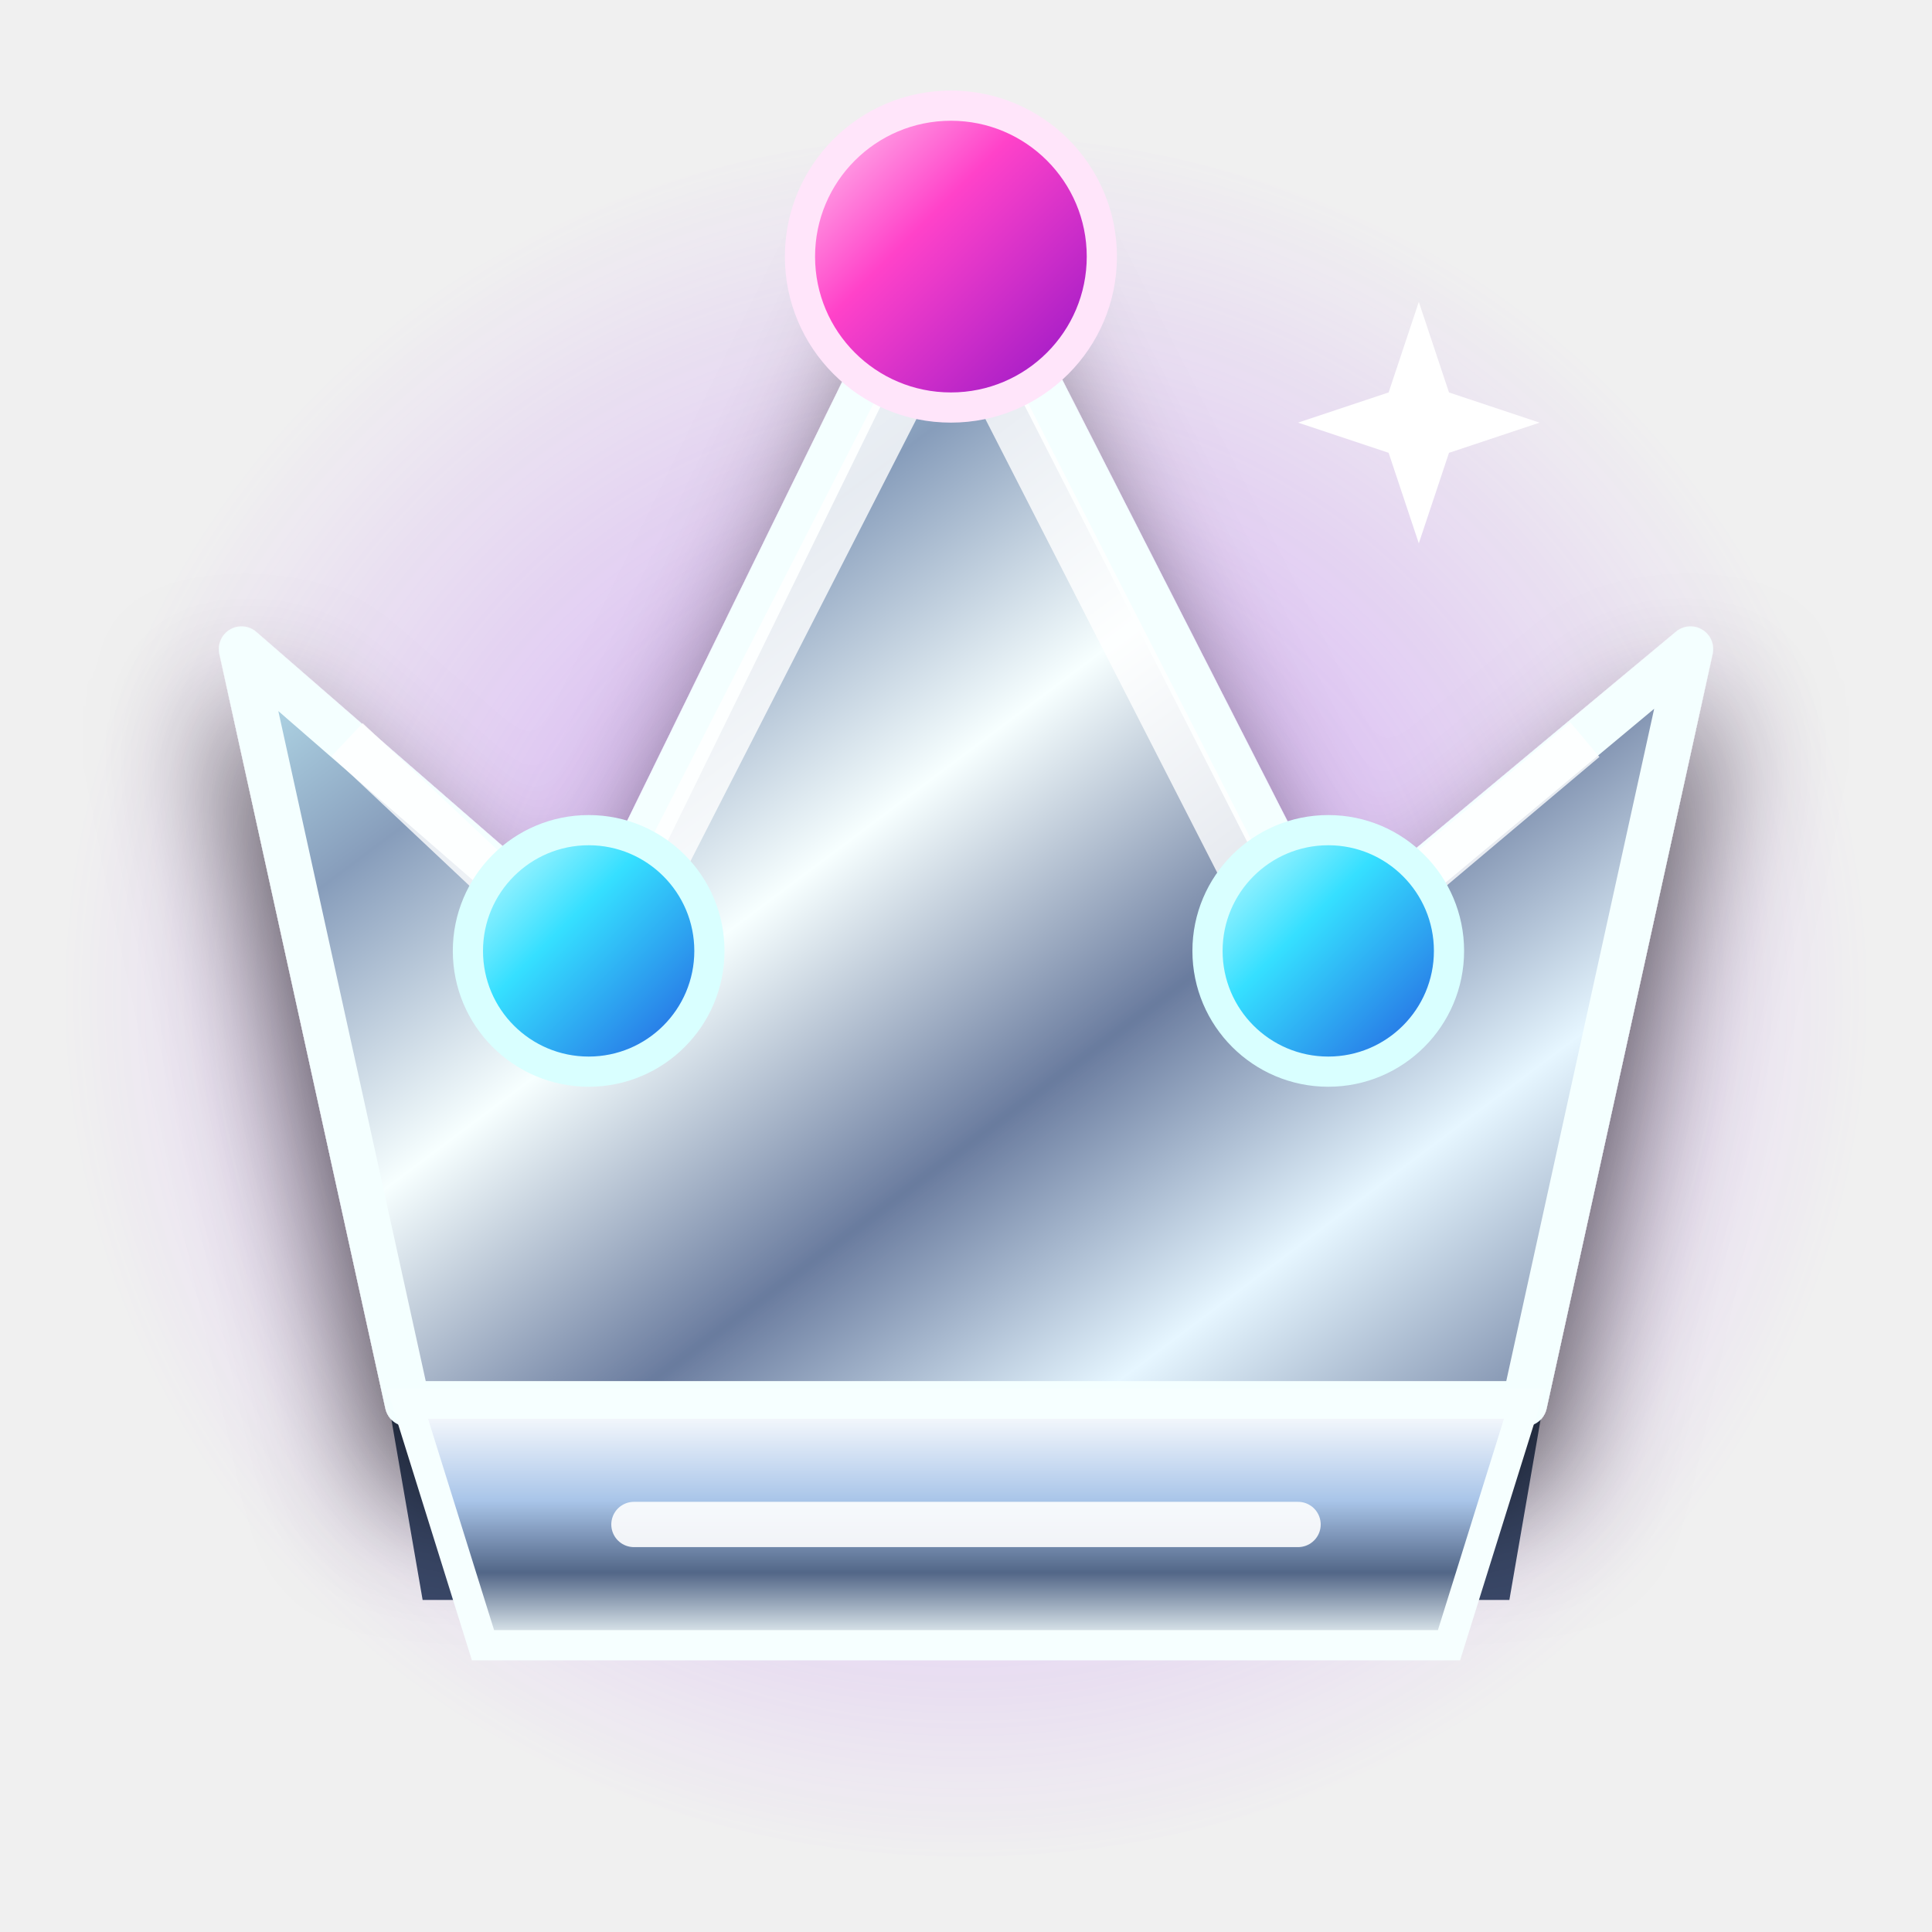
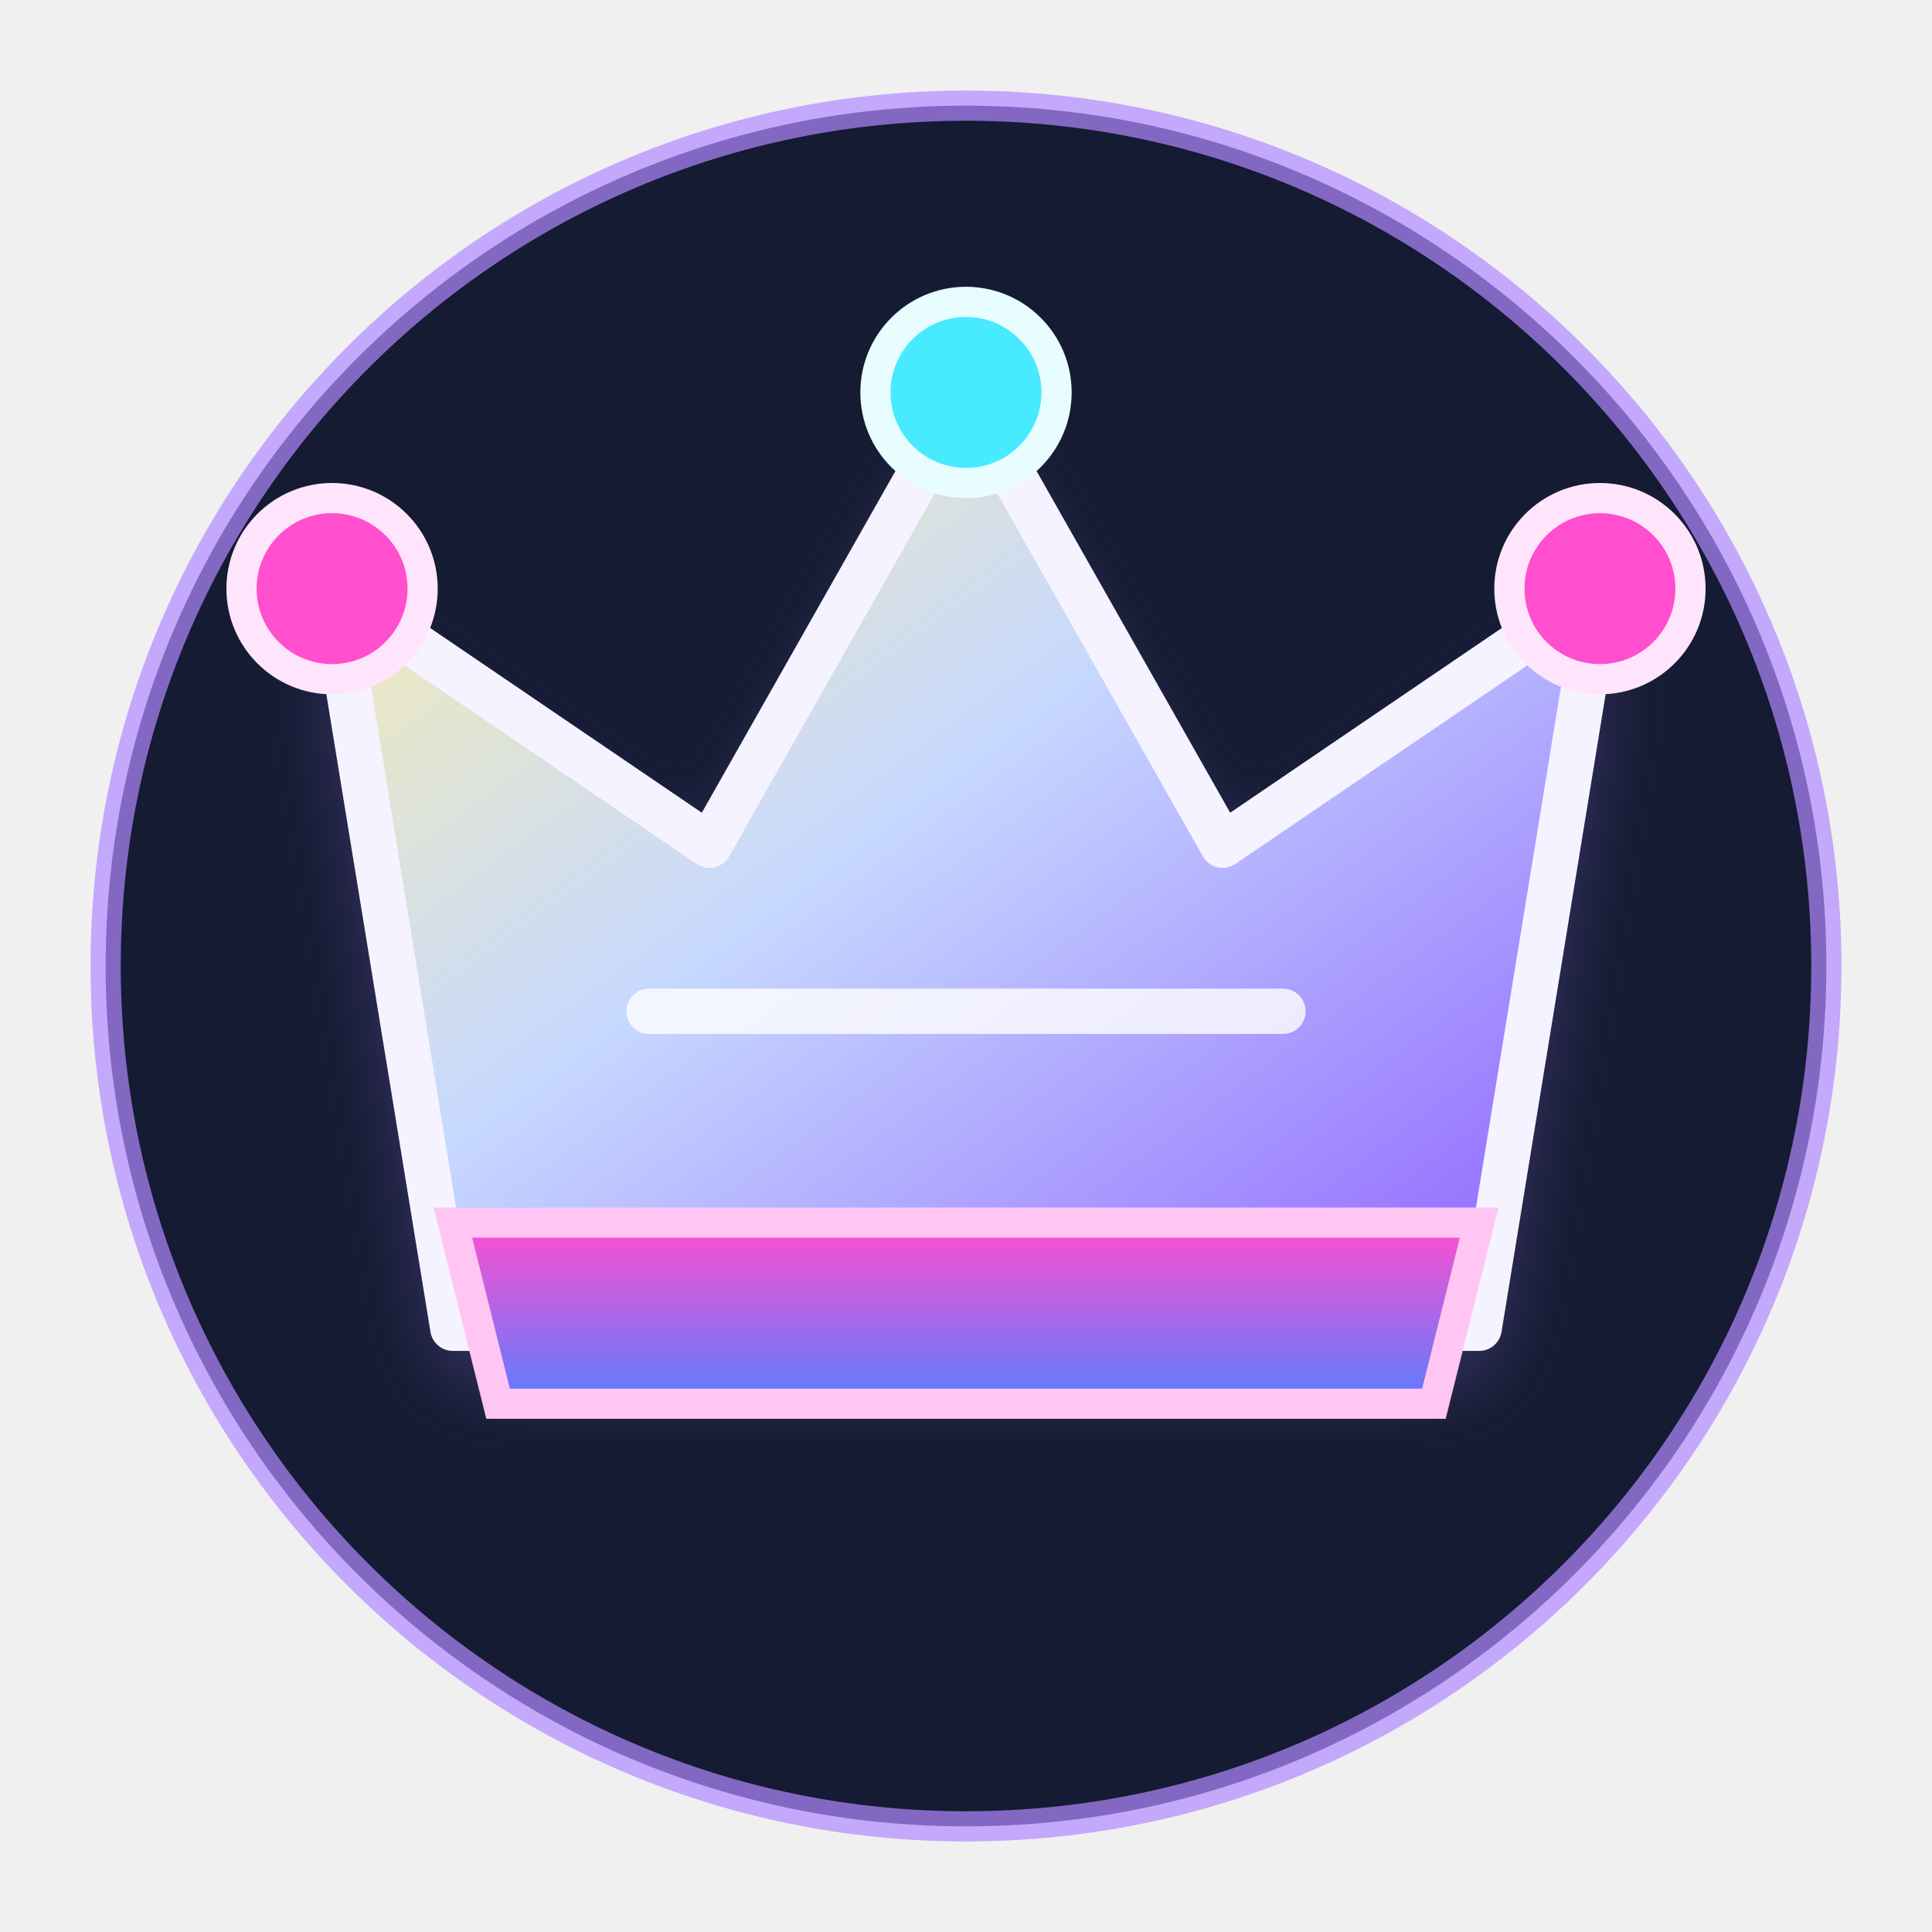
- <svg xmlns="http://www.w3.org/2000/svg" viewBox="0 0 128 128">
+ <svg xmlns="http://www.w3.org/2000/svg" viewBox="0 0 128 128" role="img" aria-labelledby="title">
  <defs>
-     <linearGradient id="silver" x1="0" y1="0" x2=".9" y2="1">
-       <stop stop-color="#fff" />
-       <stop offset=".17" stop-color="#c8f8ff" />
-       <stop offset=".34" stop-color="#879dbb" />
-       <stop offset=".5" stop-color="#f7ffff" />
-       <stop offset=".68" stop-color="#697b9e" />
-       <stop offset=".84" stop-color="#e6f6ff" />
-       <stop offset="1" stop-color="#7788a7" />
+     <linearGradient id="g" x1="0" y1="0" x2="1" y2="1">
+       <stop stop-color="#fff1a6" />
+       <stop offset=".45" stop-color="#c6d8ff" />
+       <stop offset="1" stop-color="#8c5cff" />
    </linearGradient>
-     <linearGradient id="band" x1="0" y1="0" x2="0" y2="1">
-       <stop stop-color="#fff" />
-       <stop offset=".4" stop-color="#a9c5e9" />
-       <stop offset=".7" stop-color="#526687" />
-       <stop offset="1" stop-color="#f6ffff" />
+     <linearGradient id="b" x1="0" y1="0" x2="0" y2="1">
+       <stop stop-color="#ff4fcf" />
+       <stop offset="1" stop-color="#5a7dff" />
    </linearGradient>
-     <linearGradient id="pink" x1="0" y1="0" x2="1" y2="1">
-       <stop stop-color="#ffd5f4" />
-       <stop offset=".4" stop-color="#ff42c9" />
-       <stop offset="1" stop-color="#8b12c8" />
-     </linearGradient>
-     <linearGradient id="blue" x1="0" y1="0" x2="1" y2="1">
-       <stop stop-color="#d9ffff" />
-       <stop offset=".4" stop-color="#35dfff" />
-       <stop offset="1" stop-color="#2354dd" />
-     </linearGradient>
-     <filter id="shadow" x="-30%" y="-40%" width="160%" height="190%">
-       <feGaussianBlur in="SourceAlpha" stdDeviation="4" />
-       <feOffset dy="5" />
-       <feComponentTransfer>
-         <feFuncA type="linear" slope=".65" />
-       </feComponentTransfer>
-       <feMerge>
-         <feMergeNode />
-         <feMergeNode in="SourceGraphic" />
-       </feMerge>
+     <filter id="s">
+       <feGaussianBlur stdDeviation="3" />
    </filter>
-     <radialGradient id="glow">
-       <stop stop-color="#a63cff" stop-opacity=".45" />
-       <stop offset="1" stop-color="#a63cff" stop-opacity="0" />
-     </radialGradient>
  </defs>
-   <ellipse cx="64" cy="66" rx="61" ry="57" fill="url(#glow)" />
-   <path d="M19 47 39 66 63 16 88 66 109 47 100 99 28 99Z" fill="#3a4868" transform="translate(0 7)" />
-   <path d="M16 43 39 63 63 14 88 63 112 43 101 93 27 93Z" fill="url(#silver)" stroke="#f4ffff" stroke-width="3" stroke-linejoin="round" filter="url(#shadow)" />
-   <path d="M27 93h74l-5 16H32Z" fill="url(#band)" stroke="#f6ffff" stroke-width="2" />
-   <path d="M23 49 40 65 63 20 86 65 105 49" fill="none" stroke="#fff" stroke-width="3" stroke-linejoin="round" opacity=".8" />
-   <circle cx="39" cy="63" r="8" fill="url(#blue)" stroke="#d9ffff" stroke-width="2" />
-   <circle cx="63" cy="17" r="10" fill="url(#pink)" stroke="#ffe5fa" stroke-width="2" />
-   <circle cx="88" cy="63" r="8" fill="url(#blue)" stroke="#d9ffff" stroke-width="2" />
-   <path d="M42 101h44" stroke="#fff" stroke-width="3" stroke-linecap="round" opacity=".9" />
-   <path d="m94 20 2 6 6 2-6 2-2 6-2-6-6-2 6-2Z" fill="#fff" />
+   <circle cx="64" cy="64" r="57" fill="#141b32" stroke="#b18aff" stroke-opacity=".7" stroke-width="2" />
+   <path d="m22 42 25 17 17-30 17 30 25-17-8 49H30Z" fill="#a87aff" opacity=".35" filter="url(#s)" />
+   <path d="m22 39 25 17 17-30 17 30 25-17-8 49H30Z" fill="url(#g)" stroke="#f5f3ff" stroke-width="3" stroke-linejoin="round" />
+   <path d="M30 81h68l-3 12H33Z" fill="url(#b)" stroke="#ffc5f3" stroke-width="2" />
+   <circle cx="22" cy="39" r="6" fill="#ff4fcf" stroke="#ffe5fb" stroke-width="2" />
+   <circle cx="64" cy="26" r="6" fill="#48eaff" stroke="#e7fdff" stroke-width="2" />
+   <circle cx="106" cy="39" r="6" fill="#ff4fcf" stroke="#ffe5fb" stroke-width="2" />
+   <path d="M43 67h42" stroke="#fff" stroke-width="3" stroke-linecap="round" opacity=".8" />
</svg>
